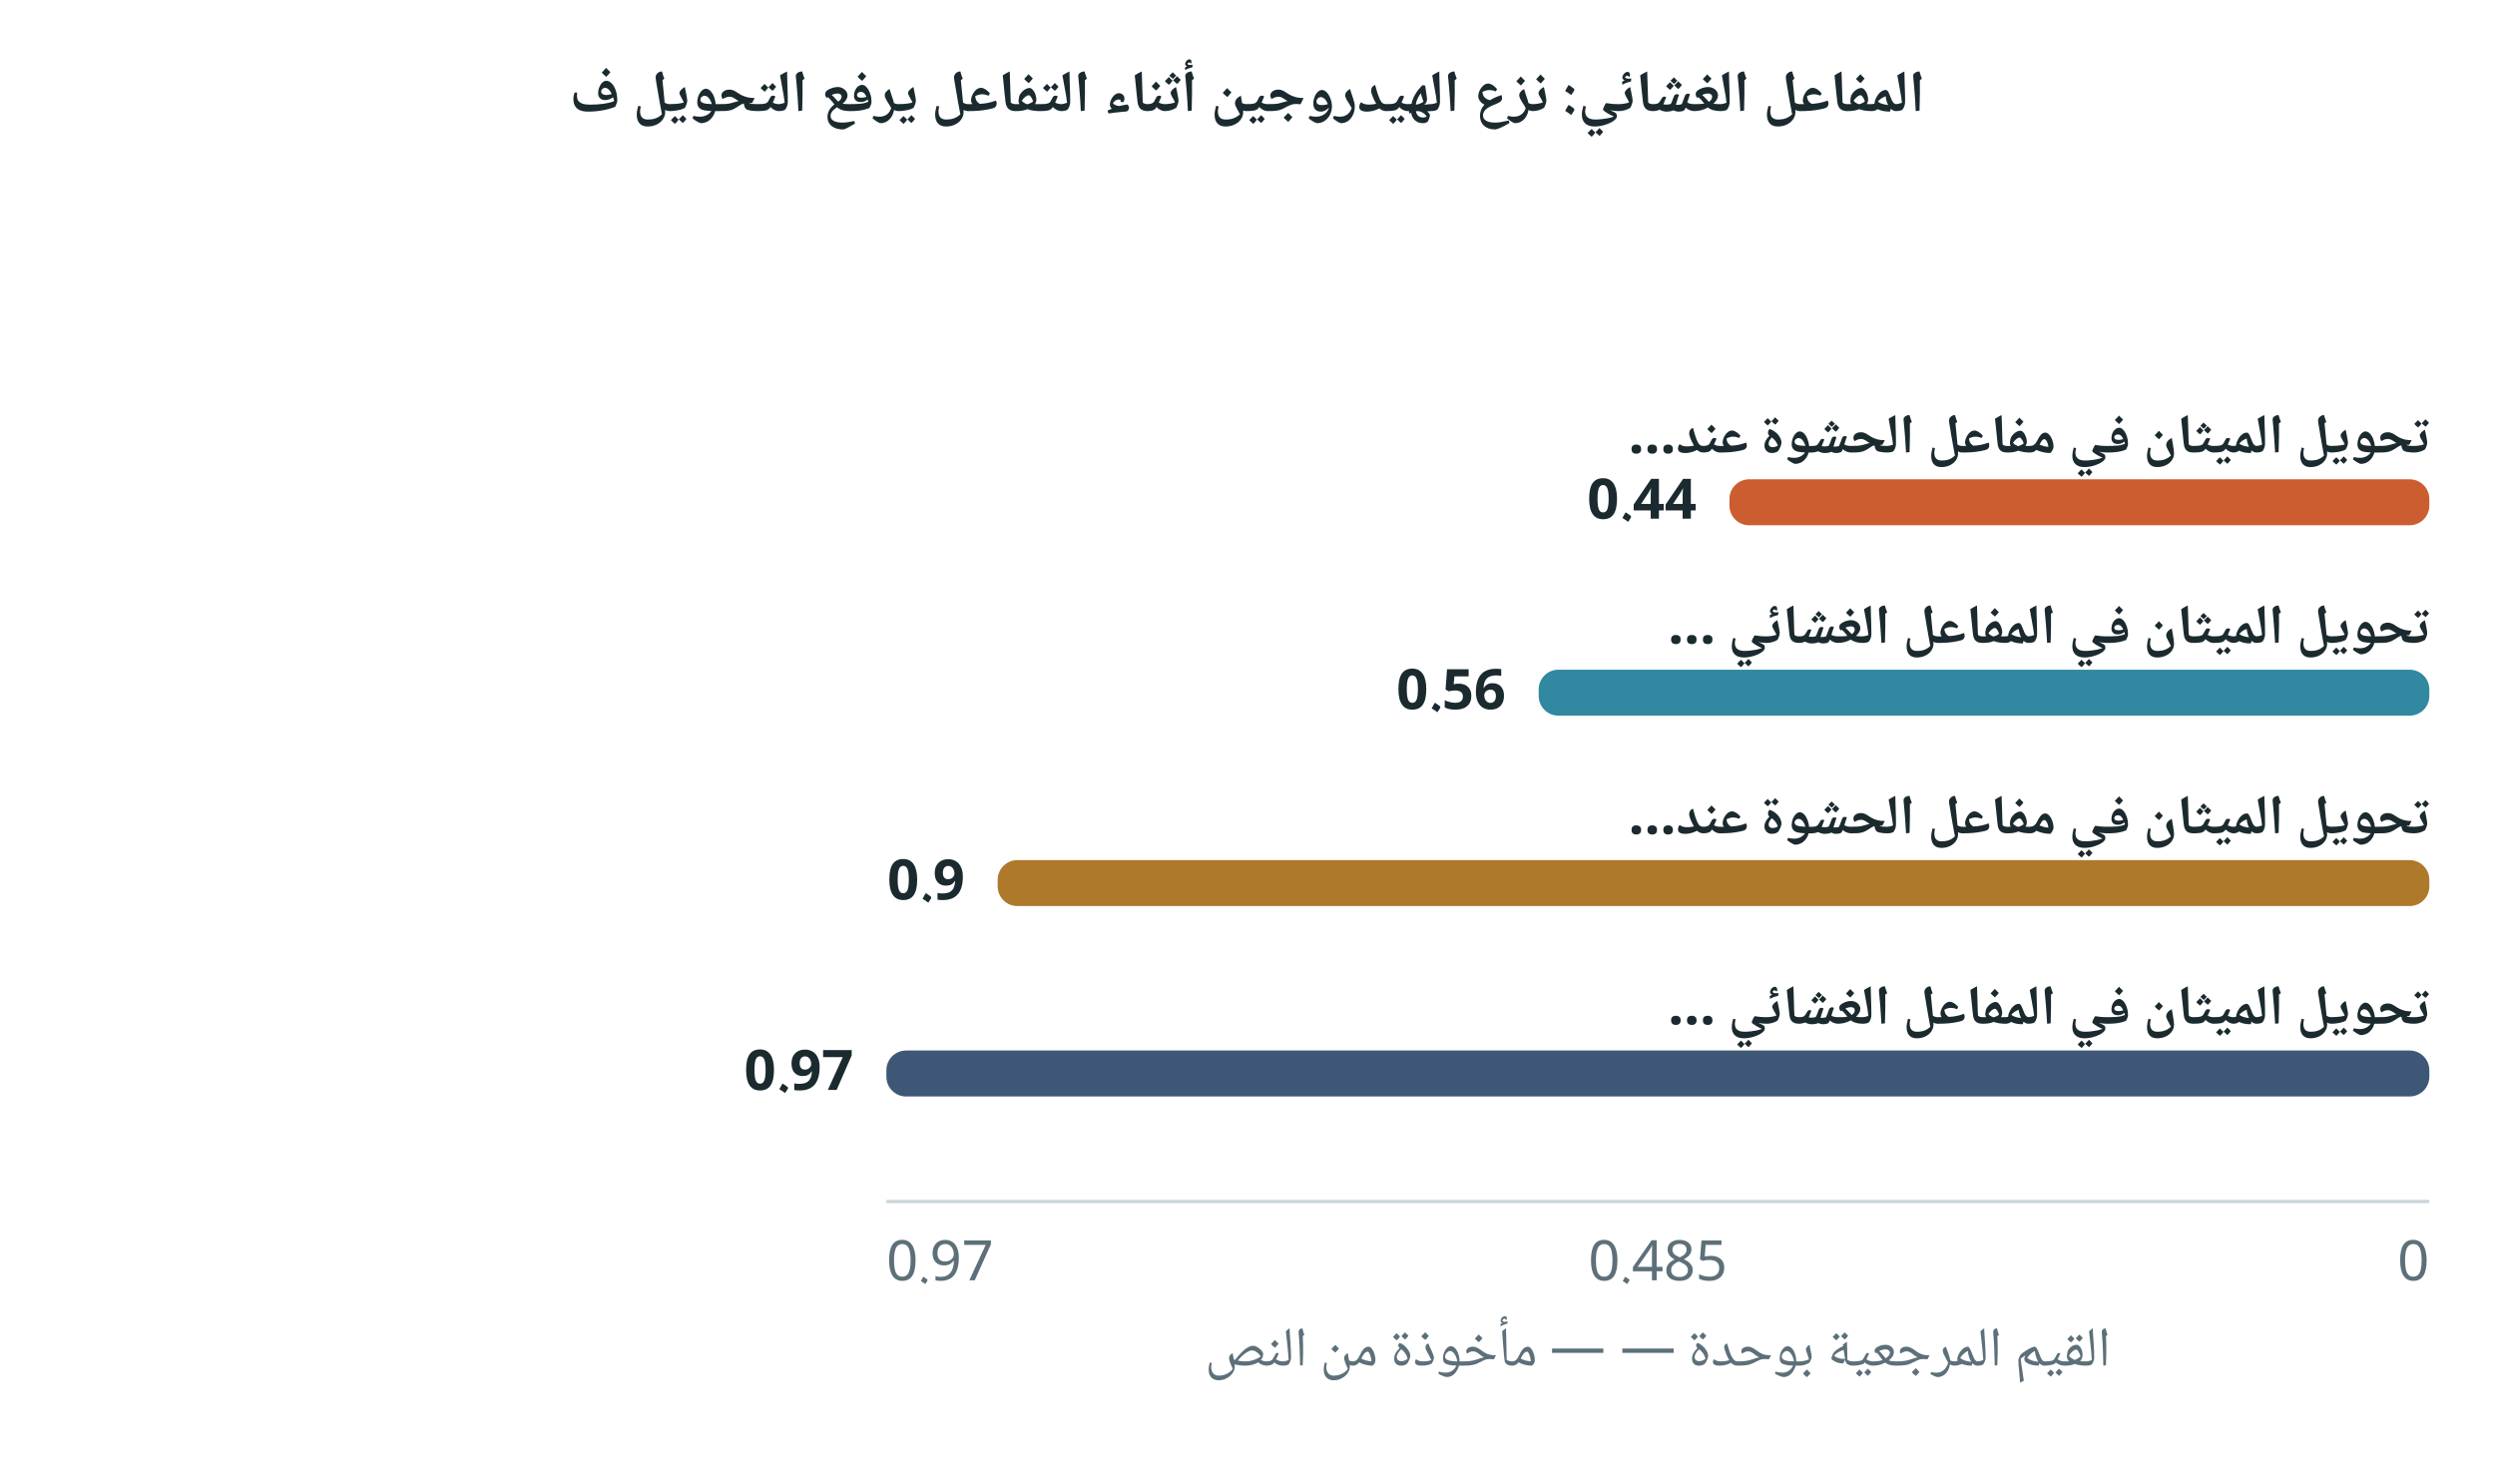
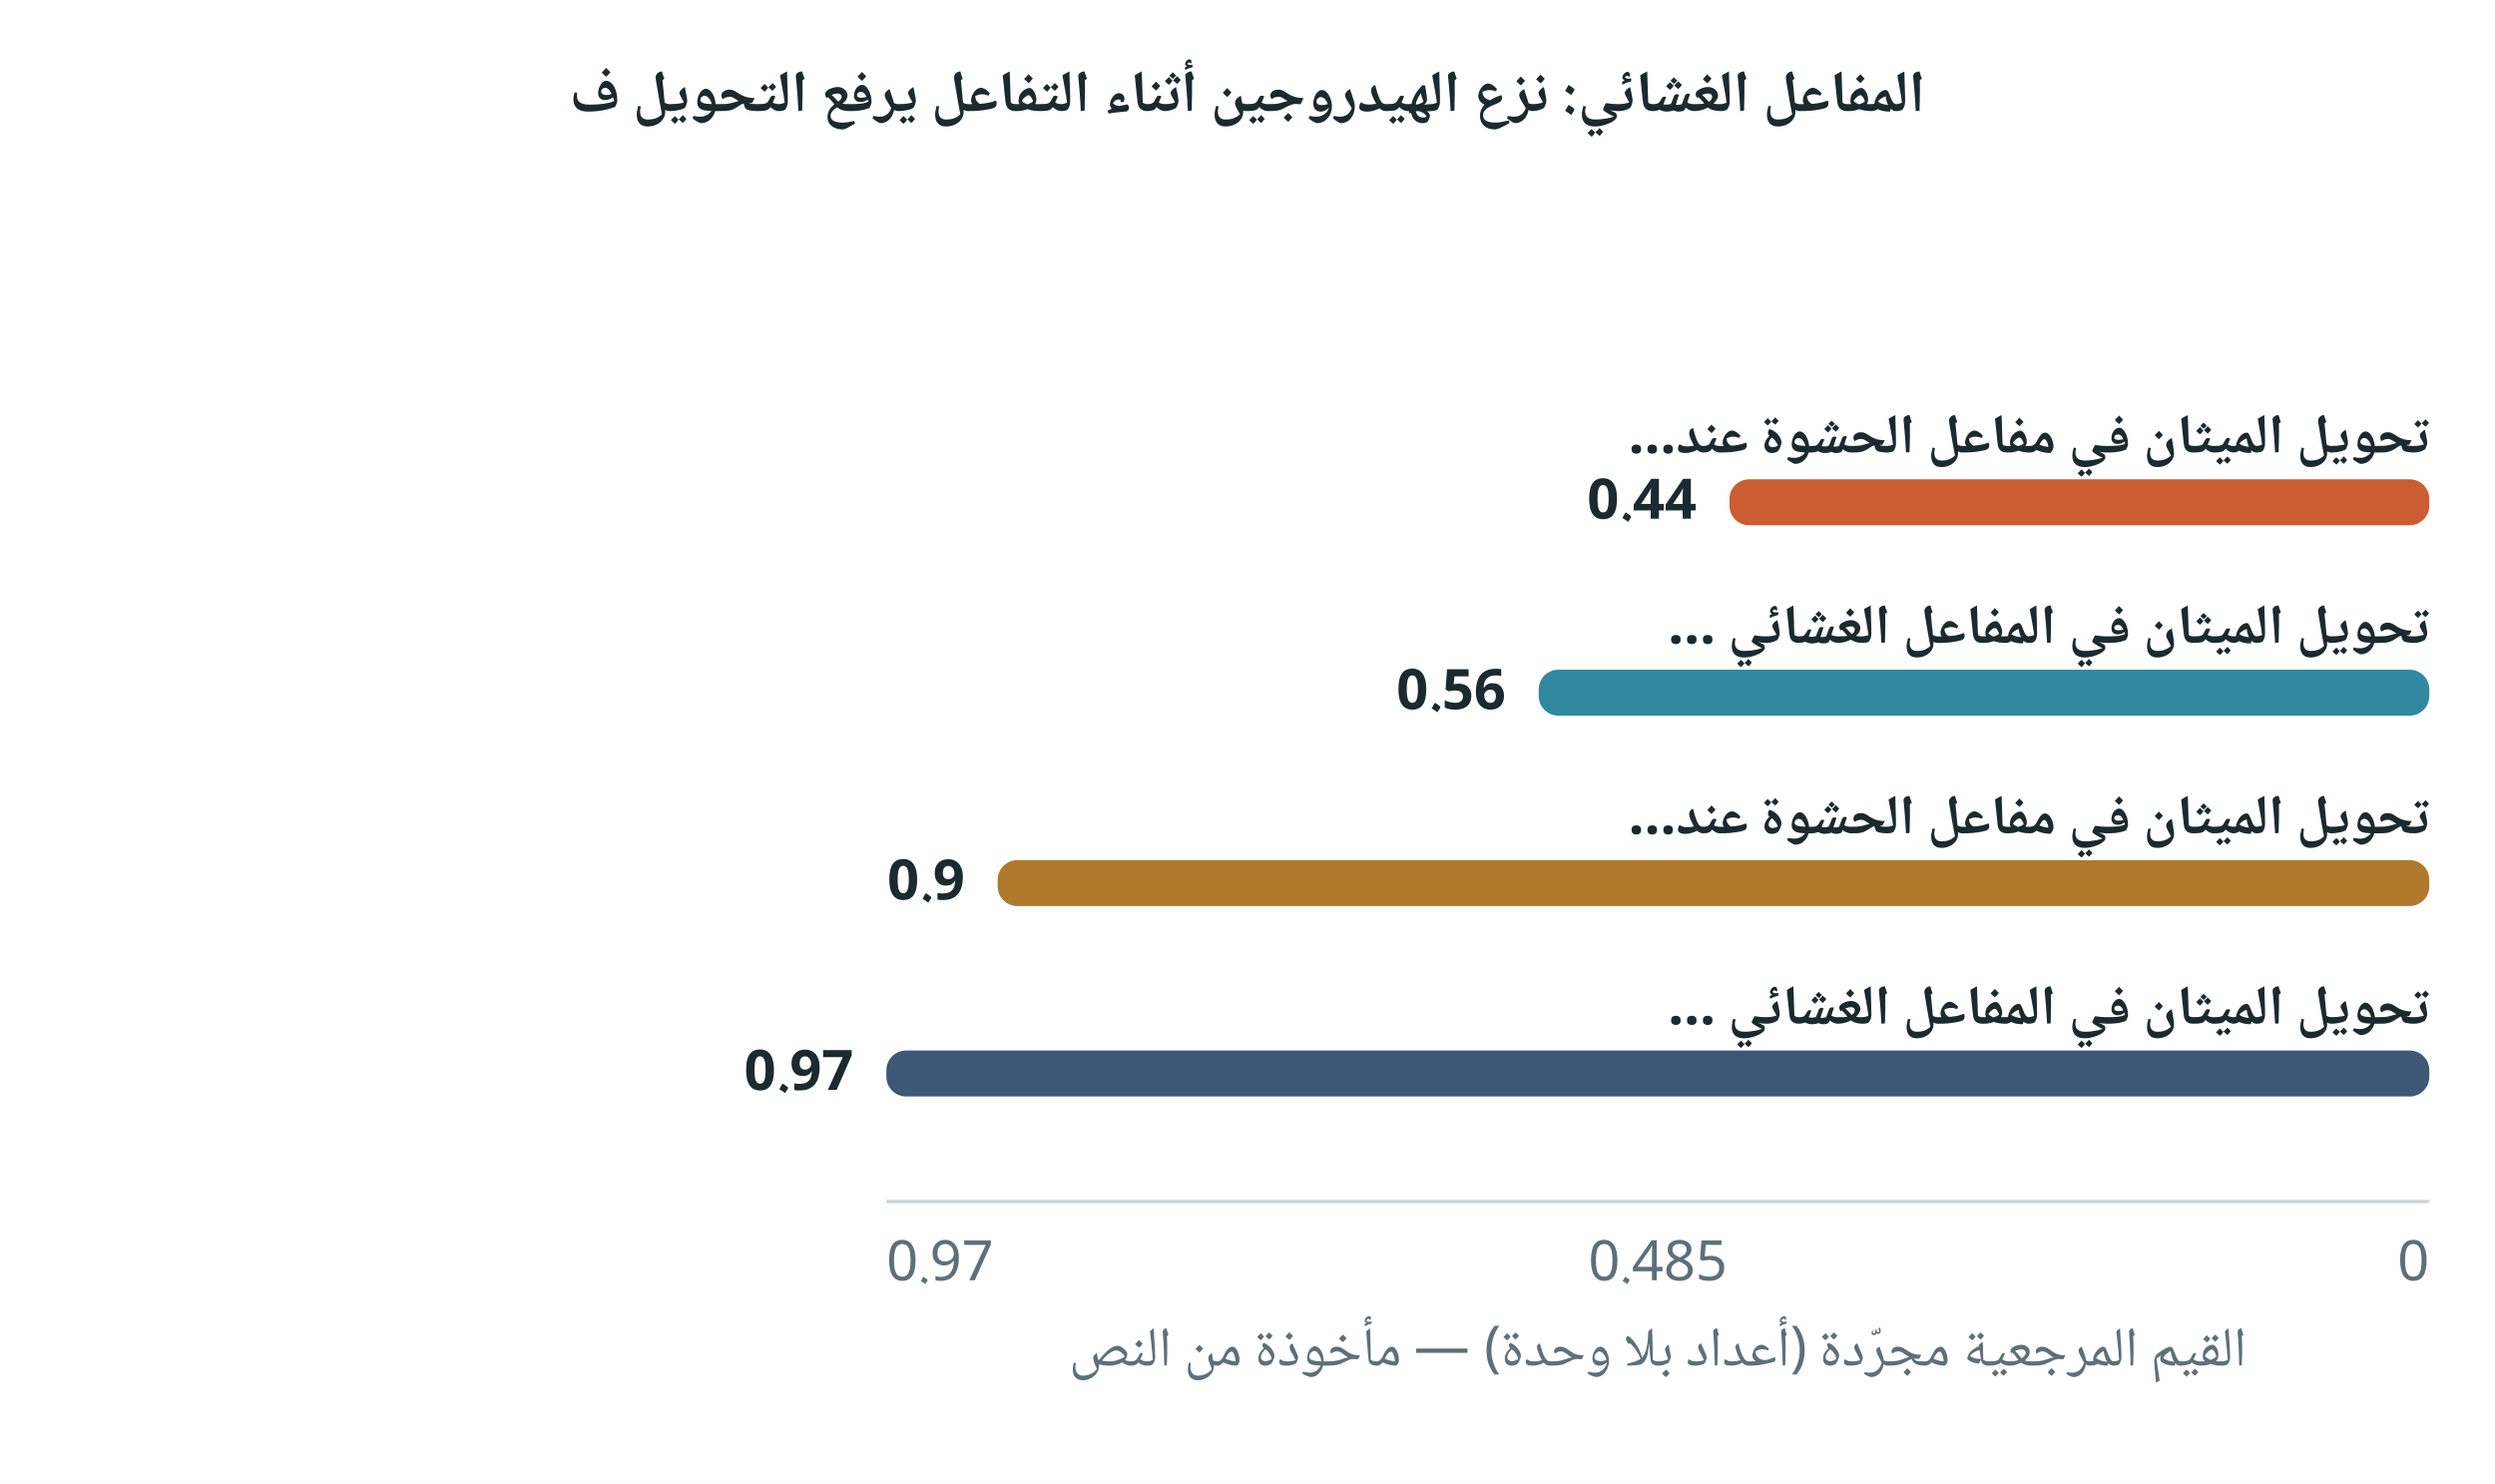
<svg xmlns="http://www.w3.org/2000/svg" width="760" height="452" viewBox="0 0 760 452" role="img" aria-labelledby="t">
  <rect width="760" height="452" fill="#ffffff" />
  <g font-family="'Segoe UI', 'Noto Naskh Arabic', system-ui, sans-serif" direction="rtl">
    <text x="380" y="34" font-size="18" font-weight="700" fill="#1b2a2f" text-anchor="middle">المفاعل الغشائي: نزع الهيدروجين أثناء التفاعل يرفع التحويل ف</text>
    <text x="740" y="138" font-size="17" font-weight="600" fill="#1b2a2f" text-anchor="start">تحويل الميثان في مفاعل الحشوة عند…</text>
    <rect x="526.8" y="146" width="213.2" height="14" fill="#c2410c" fill-opacity="0.85" rx="6" />
    <text x="516.8" y="158" font-size="17" font-weight="700" fill="#1b2a2f" text-anchor="end" direction="ltr">⁨0.44⁩</text>
    <text x="740" y="196" font-size="17" font-weight="600" fill="#1b2a2f" text-anchor="start">تحويل الميثان في المفاعل الغشائي …</text>
    <rect x="468.7" y="204" width="271.3" height="14" fill="#0e7490" fill-opacity="0.85" rx="6" />
    <text x="458.7" y="216" font-size="17" font-weight="700" fill="#1b2a2f" text-anchor="end" direction="ltr">⁨0.56⁩</text>
    <text x="740" y="254" font-size="17" font-weight="600" fill="#1b2a2f" text-anchor="start">تحويل الميثان في مفاعل الحشوة عند…</text>
    <rect x="303.9" y="262" width="436.1" height="14" fill="#a16207" fill-opacity="0.85" rx="6" />
    <text x="293.9" y="274" font-size="17" font-weight="700" fill="#1b2a2f" text-anchor="end" direction="ltr">⁨0.9⁩</text>
    <text x="740" y="312" font-size="17" font-weight="600" fill="#1b2a2f" text-anchor="start">تحويل الميثان في المفاعل الغشائي …</text>
    <rect x="270" y="320" width="470" height="14" fill="#1e3a5f" fill-opacity="0.85" rx="6" />
    <text x="260" y="332" font-size="17" font-weight="700" fill="#1b2a2f" text-anchor="end" direction="ltr">⁨0.97⁩</text>
    <line x1="740" y1="366" x2="270" y2="366" stroke="#cbd5d9" stroke-width="1" />
    <text x="740" y="390" font-size="17" font-weight="400" fill="#5d7079" text-anchor="start">0</text>
    <text x="505" y="390" font-size="17" font-weight="400" fill="#5d7079" text-anchor="middle">0.485</text>
    <text x="270" y="390" font-size="17" font-weight="400" fill="#5d7079" text-anchor="end">0.97</text>
-     <text x="505" y="416" font-size="17" font-weight="400" fill="#5d7079" text-anchor="middle">القيم المرجعية بوحدة — — مأخوذة من النص</text>
+     <text x="505" y="416" font-size="17" font-weight="400" fill="#5d7079" text-anchor="middle">القيم المرجعية مجرّدة (أعداد بلا وحدة) — مأخوذة من النص</text>
  </g>
</svg>
